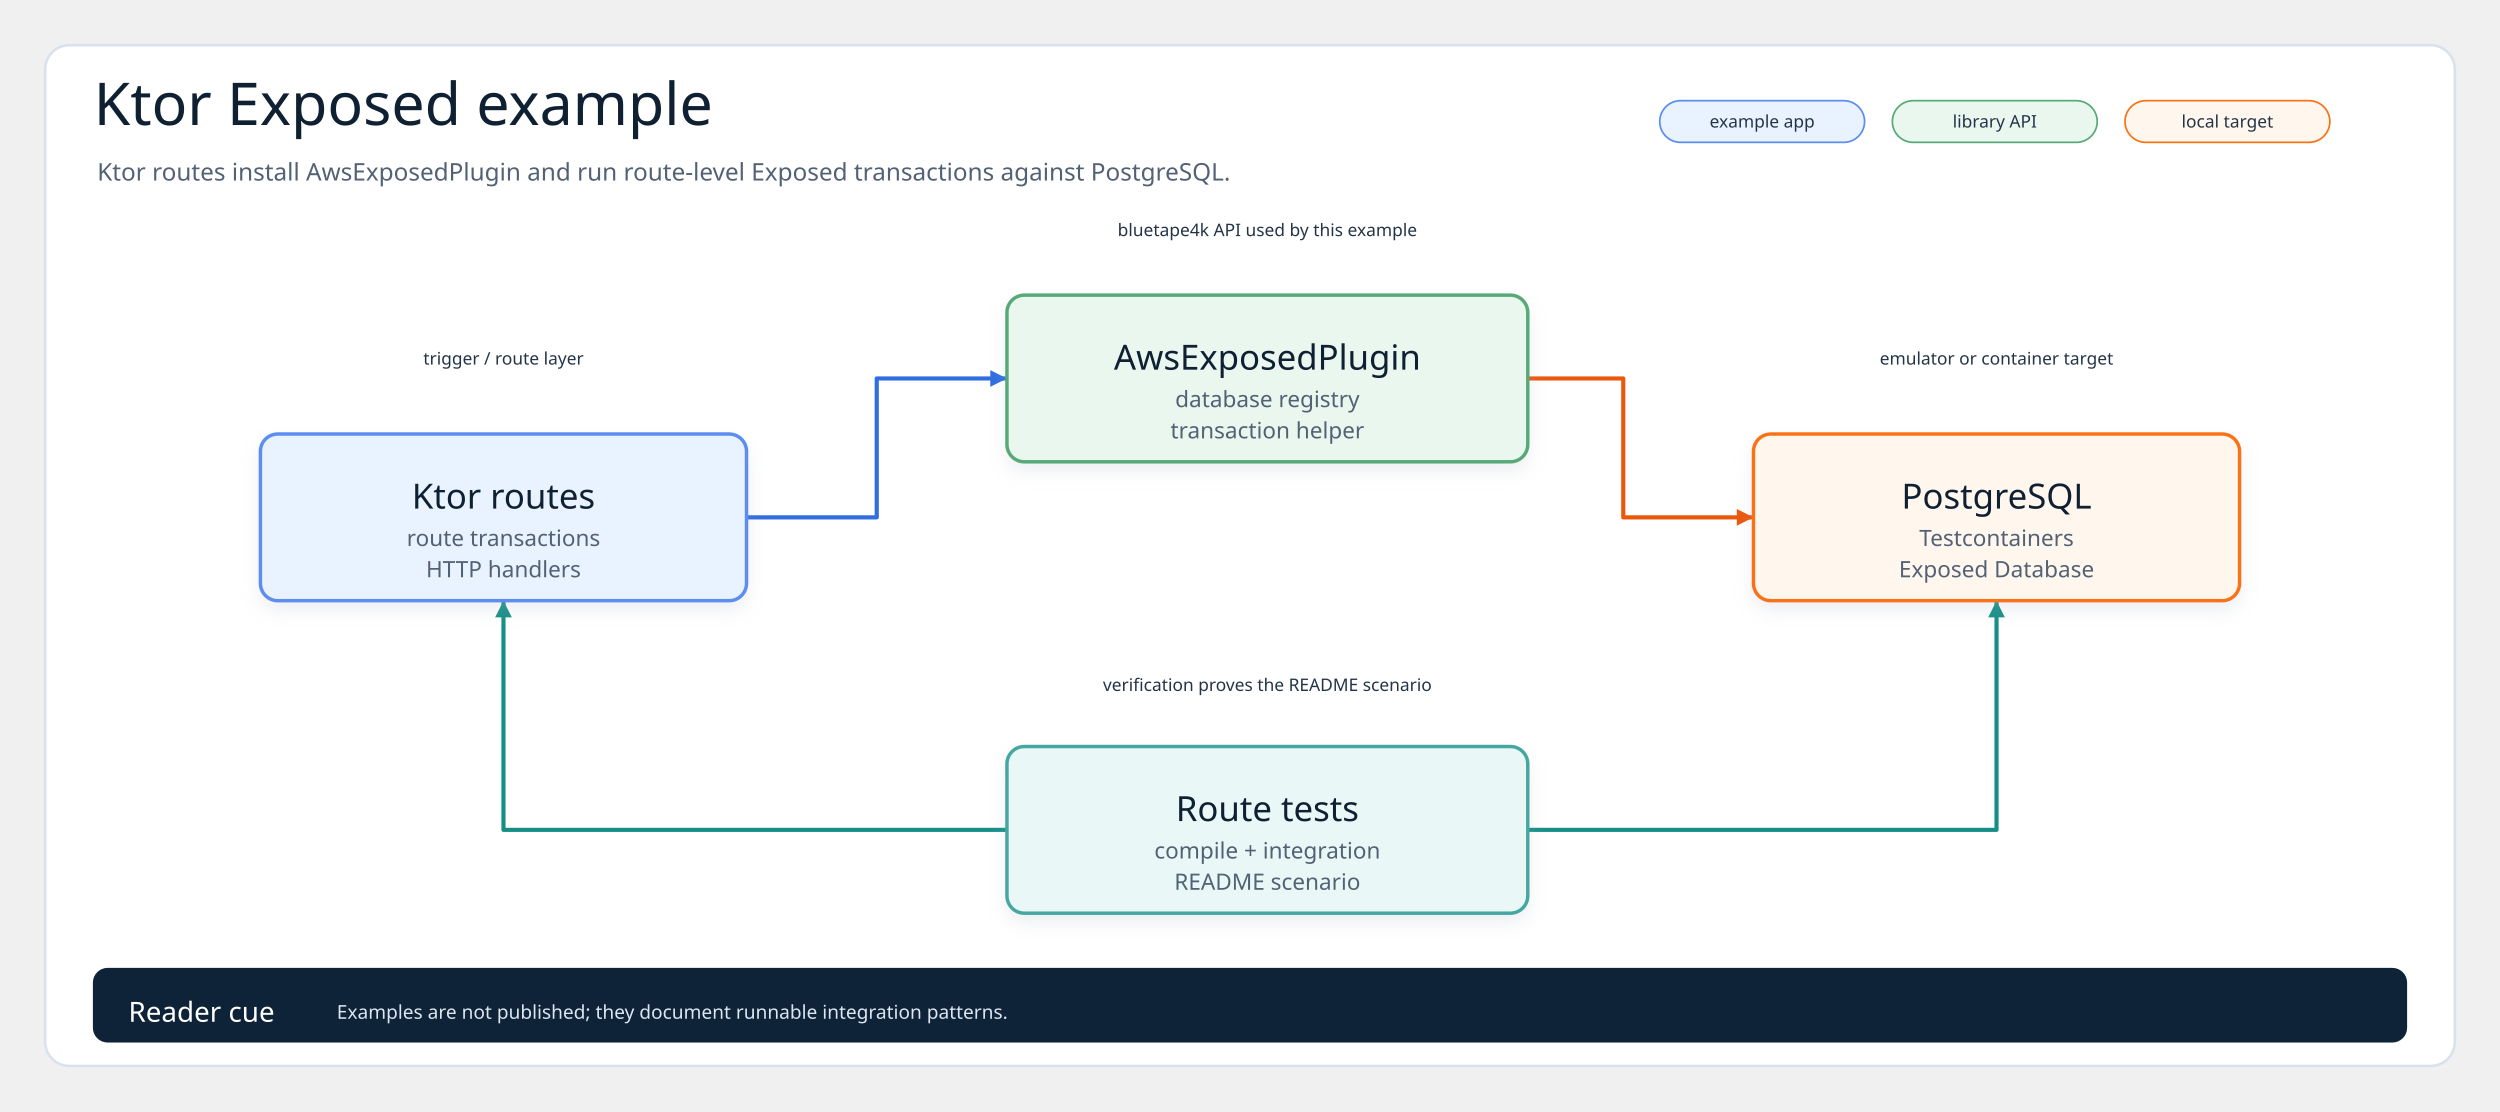
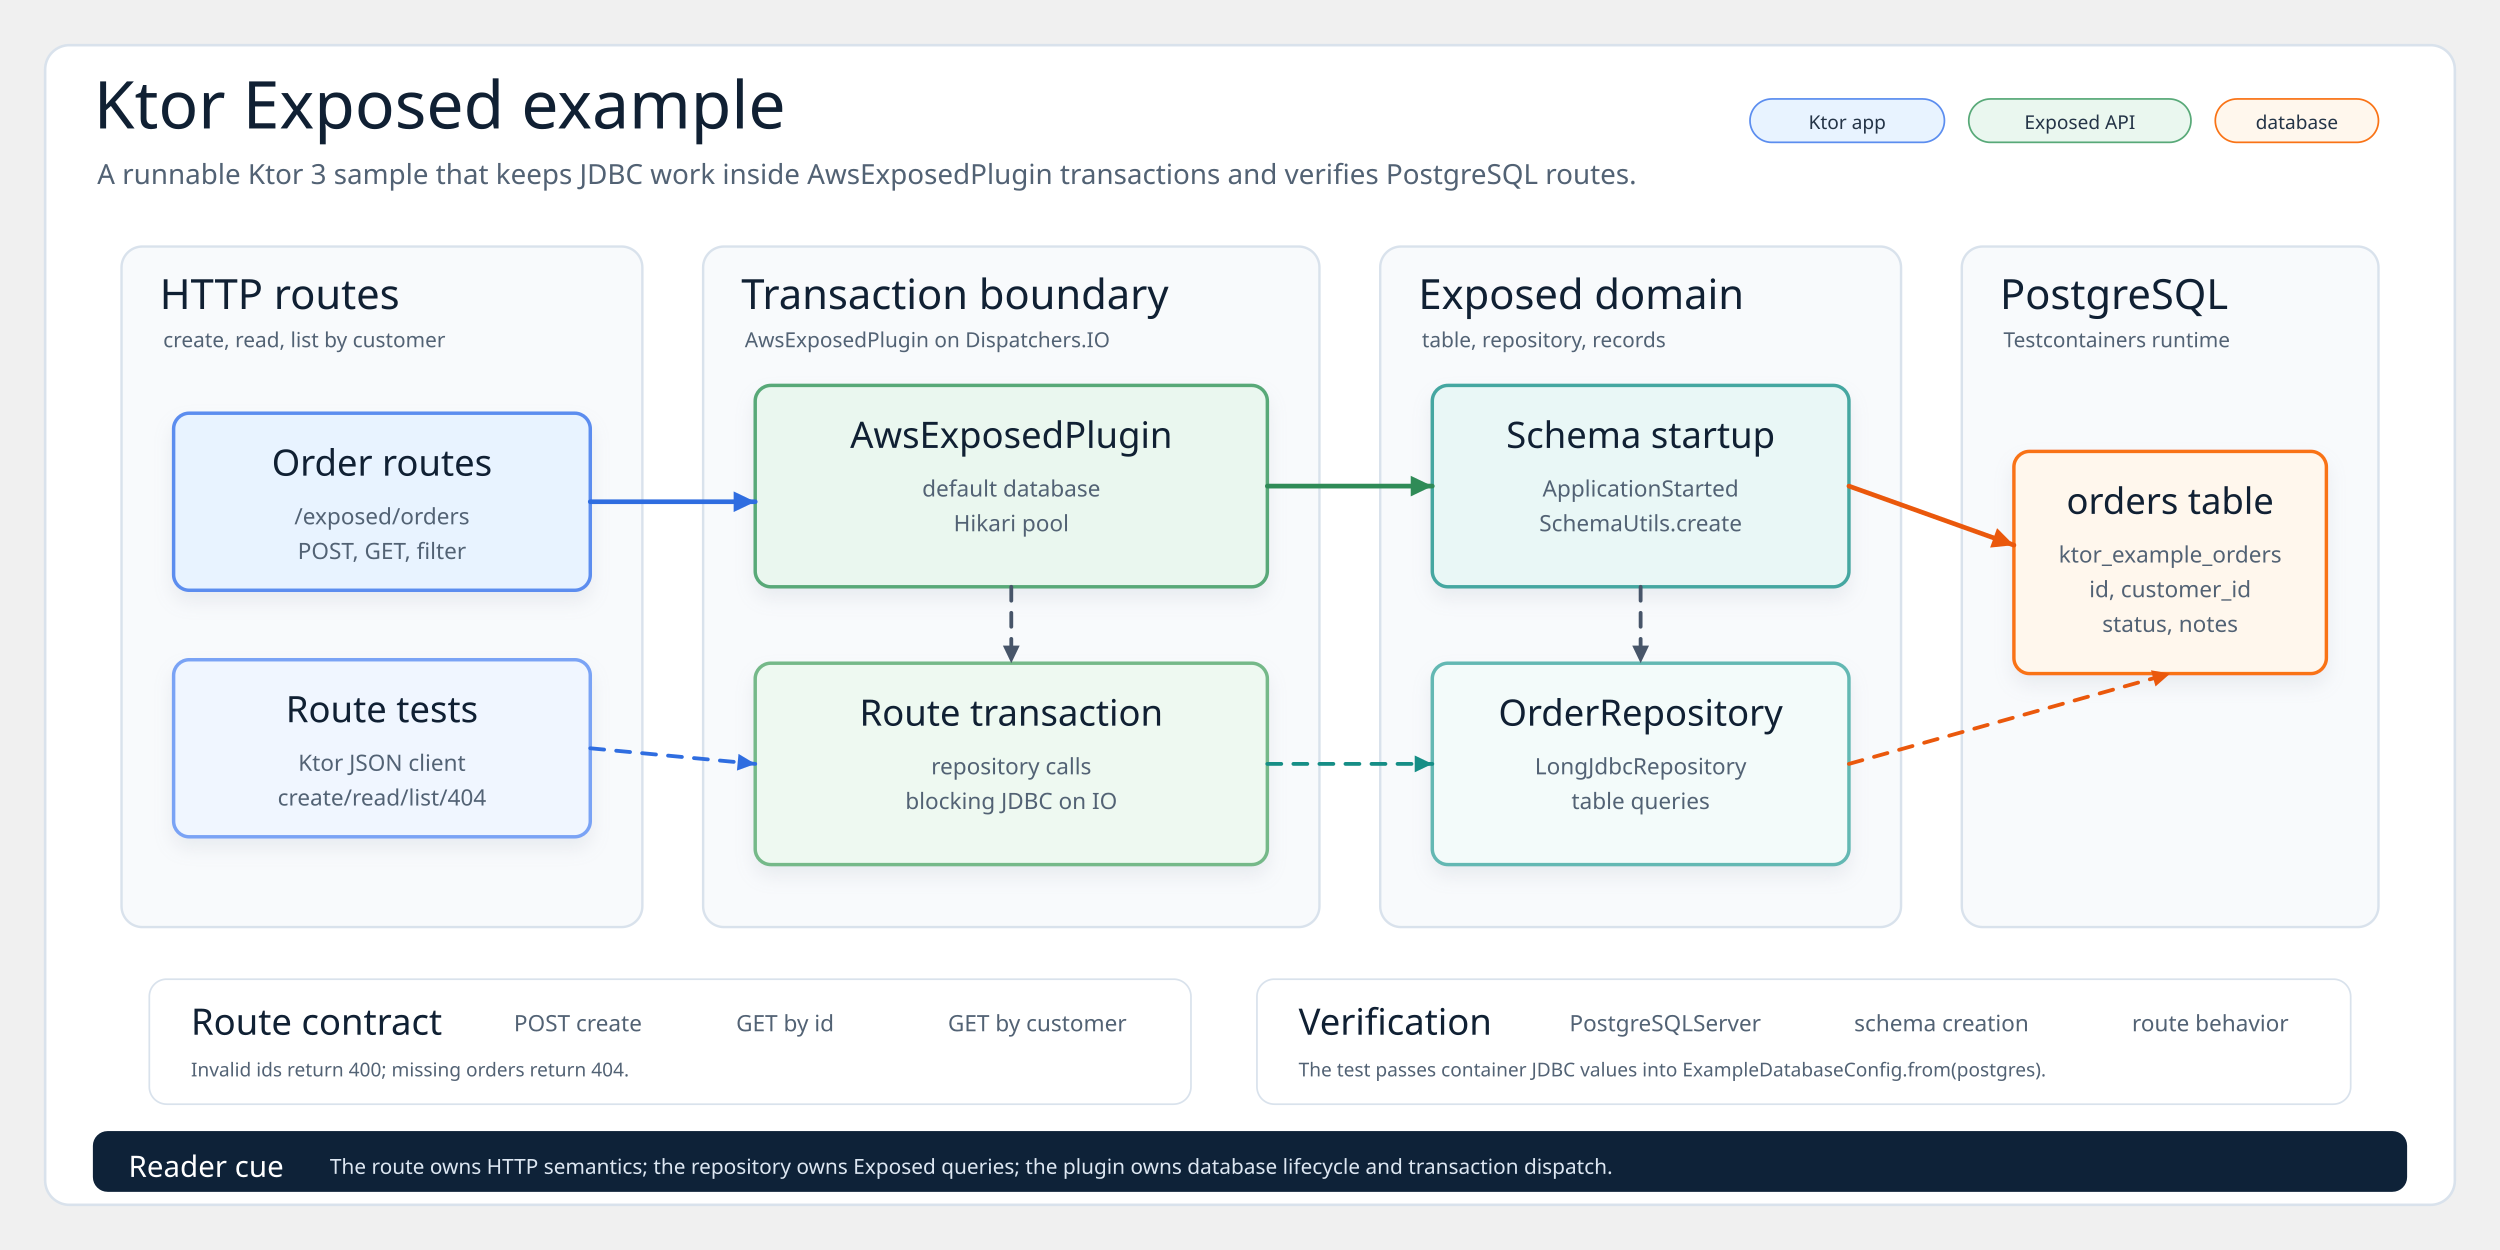
- <svg xmlns="http://www.w3.org/2000/svg" width="1440" height="640" viewBox="0 0 1440 640" role="img" aria-label="Ktor Exposed example">
+ <svg xmlns="http://www.w3.org/2000/svg" width="1440" height="720" viewBox="0 0 1440 720" role="img" aria-label="Ktor Exposed example architecture">
  <defs>
-     <filter id="shadow" x="-10%" y="-10%" width="120%" height="130%">
-       <feDropShadow dx="0" dy="5" stdDeviation="5" flood-color="#AAB7C6" flood-opacity="0.20" />
+     <filter id="shadow" x="-12%" y="-12%" width="124%" height="132%">
+       <feDropShadow dx="0" dy="6" stdDeviation="5" flood-color="#AAB7C6" flood-opacity="0.20" />
    </filter>
+     <marker id="arrow-blue" viewBox="0 0 6 6" markerWidth="6" markerHeight="6" refX="5.2" refY="3" orient="auto" markerUnits="strokeWidth">
+       <path d="M 0.6 0.8 L 5.2 3 L 0.6 5.2 Z" fill="#2F6DE0" />
+     </marker>
+     <marker id="arrow-green" viewBox="0 0 6 6" markerWidth="6" markerHeight="6" refX="5.2" refY="3" orient="auto" markerUnits="strokeWidth">
+       <path d="M 0.6 0.8 L 5.2 3 L 0.6 5.2 Z" fill="#2F8B57" />
+     </marker>
+     <marker id="arrow-teal" viewBox="0 0 6 6" markerWidth="6" markerHeight="6" refX="5.2" refY="3" orient="auto" markerUnits="strokeWidth">
+       <path d="M 0.6 0.8 L 5.2 3 L 0.6 5.2 Z" fill="#168E86" />
+     </marker>
+     <marker id="arrow-orange" viewBox="0 0 6 6" markerWidth="6" markerHeight="6" refX="5.2" refY="3" orient="auto" markerUnits="strokeWidth">
+       <path d="M 0.6 0.8 L 5.2 3 L 0.6 5.2 Z" fill="#EA580C" />
+     </marker>
+     <marker id="arrow-slate" viewBox="0 0 6 6" markerWidth="6" markerHeight="6" refX="5.2" refY="3" orient="auto" markerUnits="strokeWidth">
+       <path d="M 0.6 0.8 L 5.2 3 L 0.6 5.2 Z" fill="#475569" />
+     </marker>
  </defs>
  <style>
  svg{background:#F5F7FA}
  .frame{fill:#FFFFFF;stroke:#D9E2EC;stroke-width:1.5}
-   .title{font-family:"Architects Daughter";font-size:34px;fill:#102033}
-   .seqTitle{font-family:"Architects Daughter";font-size:44px;fill:#102033}
-   .seqSubtitle{font-family:"Comic Mono";font-size:16px;fill:#526274}
-   .seqParticipantTitle{font-family:"Architects Daughter";font-size:24px;fill:#102033}
-   .seqParticipantDetail{font-family:"Comic Mono";font-size:13px;fill:#526274}
-   .subtitle,.detail,.tiny,.label{font-family:"Comic Mono";fill:#526274}
-   .subtitle{font-size:14px}
-   .label{font-size:12px;fill:#344456}
-   .card-title{font-family:"Architects Daughter";font-size:20px;fill:#102033}
+   .title{font-family:"Architects Daughter";font-size:38px;fill:#102033}
+   .subtitle,.detail,.tiny,.chip{font-family:"Comic Mono";fill:#526274}
+   .subtitle{font-size:16px}
+   .layer-title{font-family:"Architects Daughter";font-size:24px;fill:#102033}
+   .layer-detail{font-family:"Comic Mono";font-size:12px;fill:#526274}
+   .card-title{font-family:"Architects Daughter";font-size:21px;fill:#102033}
  .detail{font-size:13px}
-   .tiny{font-size:10px}
-   .chip{font-family:"Comic Mono";font-size:10px;fill:#243447}
+   .tiny{font-size:11px}
+   .chip{font-size:11px;fill:#243447}
+   .layer{fill:#F8FAFC;stroke:#D9E2EC;stroke-width:1.4}
  .card{stroke-width:2;filter:url(#shadow)}
-   .edge{fill:none;stroke-width:2.4;stroke-linecap:round;stroke-linejoin:round}
-   .seq{fill:none;stroke-width:3;stroke-linecap:round;stroke-linejoin:round}
-   .seqReturn{fill:none;stroke-width:2.7;stroke-linecap:round;stroke-linejoin:round;stroke-dasharray:8 7}
-   .labelPill{fill:#FFFFFF;stroke:#D6E3EF;stroke-width:1.4}
-   .numberBadge{font-family:"Comic Mono";font-size:12px;fill:#FFFFFF}
-   .altBox{fill:#FFFFFF;fill-opacity:.44;stroke:#D6A441;stroke-width:1.8;stroke-dasharray:8 8}
-   .activation{stroke-width:1.4}
+   .edge{fill:none;stroke-width:2.7;stroke-linecap:round;stroke-linejoin:round}
+   .soft-edge{fill:none;stroke-width:2.2;stroke-linecap:round;stroke-linejoin:round;stroke-dasharray:8 7}
  .footer{fill:#0E2238;stroke:#0E2238}
-   .footer-title{font-family:"Architects Daughter";font-size:16px;fill:#FFFFFF}
-   .footer-detail{font-family:"Comic Mono";font-size:11px;fill:#DDE7F2}
-   .seq-line{stroke:#CBD5E1;stroke-width:1.6;stroke-dasharray:6 8}
-   .bar-label{font-family:"Architects Daughter";font-size:17px;fill:#102033}
+   .footer-title{font-family:"Architects Daughter";font-size:17px;fill:#FFFFFF}
+   .footer-detail{font-family:"Comic Mono";font-size:12px;fill:#DDE7F2}
</style>
-   <defs>
-     <marker id="arrow-blue" viewBox="0 0 5 5" markerWidth="5" markerHeight="5" refX="4.5" refY="2.5" orient="auto" markerUnits="strokeWidth">
-       <path d="M 0.5 0.5 L 4.5 2.5 L 0.5 4.5 Z" fill="#2F6DE0" />
-     </marker>
-     <marker id="arrow-green" viewBox="0 0 5 5" markerWidth="5" markerHeight="5" refX="4.5" refY="2.5" orient="auto" markerUnits="strokeWidth">
-       <path d="M 0.5 0.5 L 4.5 2.5 L 0.5 4.5 Z" fill="#2F8B57" />
-     </marker>
-     <marker id="arrow-teal" viewBox="0 0 5 5" markerWidth="5" markerHeight="5" refX="4.5" refY="2.5" orient="auto" markerUnits="strokeWidth">
-       <path d="M 0.5 0.5 L 4.5 2.5 L 0.5 4.5 Z" fill="#168E86" />
-     </marker>
-     <marker id="arrow-amber" viewBox="0 0 5 5" markerWidth="5" markerHeight="5" refX="4.5" refY="2.5" orient="auto" markerUnits="strokeWidth">
-       <path d="M 0.5 0.5 L 4.5 2.5 L 0.5 4.5 Z" fill="#B98518" />
-     </marker>
-     <marker id="arrow-rose" viewBox="0 0 5 5" markerWidth="5" markerHeight="5" refX="4.5" refY="2.5" orient="auto" markerUnits="strokeWidth">
-       <path d="M 0.5 0.5 L 4.5 2.5 L 0.5 4.5 Z" fill="#C74E68" />
-     </marker>
-     <marker id="arrow-violet" viewBox="0 0 5 5" markerWidth="5" markerHeight="5" refX="4.5" refY="2.5" orient="auto" markerUnits="strokeWidth">
-       <path d="M 0.5 0.5 L 4.5 2.5 L 0.5 4.5 Z" fill="#7255C7" />
-     </marker>
-     <marker id="arrow-orange" viewBox="0 0 5 5" markerWidth="5" markerHeight="5" refX="4.5" refY="2.5" orient="auto" markerUnits="strokeWidth">
-       <path d="M 0.5 0.5 L 4.5 2.5 L 0.5 4.5 Z" fill="#EA580C" />
-     </marker>
-     <marker id="arrow-slate" viewBox="0 0 5 5" markerWidth="5" markerHeight="5" refX="4.5" refY="2.5" orient="auto" markerUnits="strokeWidth">
-       <path d="M 0.5 0.5 L 4.5 2.5 L 0.5 4.5 Z" fill="#475569" />
-     </marker>
-   </defs>
-   <rect x="26" y="26" width="1388" height="588" rx="14" class="frame" />
-   <text class="title" x="54" y="72">Ktor Exposed example</text>
-   <text class="subtitle" x="56" y="104">Ktor routes install AwsExposedPlugin and run route-level Exposed transactions against PostgreSQL.</text>
+   <rect x="26" y="26" width="1388" height="668" rx="14" class="frame" />
+   <text class="title" x="54" y="74">Ktor Exposed example</text>
+   <text class="subtitle" x="56" y="106">A runnable Ktor 3 sample that keeps JDBC work inside AwsExposedPlugin transactions and verifies PostgreSQL routes.</text>
  <g>
-     <rect x="956" y="58" width="118" height="24" rx="12" fill="#E8F3FF" stroke="#5B8DEF" />
-     <text class="chip" x="1015.0" y="70" text-anchor="middle" dominant-baseline="middle">example app</text>
+     <rect x="1008" y="57" width="112" height="25" rx="12.5" fill="#E8F3FF" stroke="#5B8DEF" />
+     <text class="chip" x="1064" y="70.5" text-anchor="middle" dominant-baseline="middle">Ktor app</text>
+     <rect x="1134" y="57" width="128" height="25" rx="12.5" fill="#EAF7EF" stroke="#58A978" />
+     <text class="chip" x="1198" y="70.5" text-anchor="middle" dominant-baseline="middle">Exposed API</text>
+     <rect x="1276" y="57" width="94" height="25" rx="12.5" fill="#FFF7ED" stroke="#F97316" />
+     <text class="chip" x="1323" y="70.5" text-anchor="middle" dominant-baseline="middle">database</text>
  </g>
-   <g>
-     <rect x="1090" y="58" width="118" height="24" rx="12" fill="#EAF7EF" stroke="#58A978" />
-     <text class="chip" x="1149.0" y="70" text-anchor="middle" dominant-baseline="middle">library API</text>
+   <g id="layers">
+     <rect class="layer" x="70" y="142" width="300" height="392" rx="12" />
+     <text class="layer-title" x="92" y="178">HTTP routes</text>
+     <text class="layer-detail" x="94" y="200">create, read, list by customer</text>
+     <rect class="layer" x="405" y="142" width="355" height="392" rx="12" />
+     <text class="layer-title" x="427" y="178">Transaction boundary</text>
+     <text class="layer-detail" x="429" y="200">AwsExposedPlugin on Dispatchers.IO</text>
+     <rect class="layer" x="795" y="142" width="300" height="392" rx="12" />
+     <text class="layer-title" x="817" y="178">Exposed domain</text>
+     <text class="layer-detail" x="819" y="200">table, repository, records</text>
+     <rect class="layer" x="1130" y="142" width="240" height="392" rx="12" />
+     <text class="layer-title" x="1152" y="178">PostgreSQL</text>
+     <text class="layer-detail" x="1154" y="200">Testcontainers runtime</text>
  </g>
-   <g>
-     <rect x="1224" y="58" width="118" height="24" rx="12" fill="#FFF7ED" stroke="#F97316" />
-     <text class="chip" x="1283.0" y="70" text-anchor="middle" dominant-baseline="middle">local target</text>
+   <g id="cards">
+     <rect class="card" x="100" y="238" width="240" height="102" rx="9" fill="#E8F3FF" stroke="#5B8DEF" />
+     <text class="card-title" x="220" y="274" text-anchor="middle">Order routes</text>
+     <text class="detail" x="220" y="302" text-anchor="middle">/exposed/orders</text>
+     <text class="detail" x="220" y="322" text-anchor="middle">POST, GET, filter</text>
+     <rect class="card" x="100" y="380" width="240" height="102" rx="9" fill="#F0F6FF" stroke="#7AA3F5" />
+     <text class="card-title" x="220" y="416" text-anchor="middle">Route tests</text>
+     <text class="detail" x="220" y="444" text-anchor="middle">Ktor JSON client</text>
+     <text class="detail" x="220" y="464" text-anchor="middle">create/read/list/404</text>
+     <rect class="card" x="435" y="222" width="295" height="116" rx="9" fill="#EAF7EF" stroke="#58A978" />
+     <text class="card-title" x="582.5" y="258" text-anchor="middle">AwsExposedPlugin</text>
+     <text class="detail" x="582.5" y="286" text-anchor="middle">default database</text>
+     <text class="detail" x="582.5" y="306" text-anchor="middle">Hikari pool</text>
+     <rect class="card" x="435" y="382" width="295" height="116" rx="9" fill="#EEF9F1" stroke="#75B989" />
+     <text class="card-title" x="582.5" y="418" text-anchor="middle">Route transaction</text>
+     <text class="detail" x="582.5" y="446" text-anchor="middle">repository calls</text>
+     <text class="detail" x="582.5" y="466" text-anchor="middle">blocking JDBC on IO</text>
+     <rect class="card" x="825" y="222" width="240" height="116" rx="9" fill="#E9F7F6" stroke="#45A7A1" />
+     <text class="card-title" x="945" y="258" text-anchor="middle">Schema startup</text>
+     <text class="detail" x="945" y="286" text-anchor="middle">ApplicationStarted</text>
+     <text class="detail" x="945" y="306" text-anchor="middle">SchemaUtils.create</text>
+     <rect class="card" x="825" y="382" width="240" height="116" rx="9" fill="#F3FBFA" stroke="#63B8B3" />
+     <text class="card-title" x="945" y="418" text-anchor="middle">OrderRepository</text>
+     <text class="detail" x="945" y="446" text-anchor="middle">LongJdbcRepository</text>
+     <text class="detail" x="945" y="466" text-anchor="middle">table queries</text>
+     <rect class="card" x="1160" y="260" width="180" height="128" rx="9" fill="#FFF7ED" stroke="#F97316" />
+     <text class="card-title" x="1250" y="296" text-anchor="middle">orders table</text>
+     <text class="detail" x="1250" y="324" text-anchor="middle">ktor_example_orders</text>
+     <text class="detail" x="1250" y="344" text-anchor="middle">id, customer_id</text>
+     <text class="detail" x="1250" y="364" text-anchor="middle">status, notes</text>
  </g>
-   <text class="chip" x="290" y="210" text-anchor="middle">trigger / route layer</text>
-   <text class="chip" x="730" y="136" text-anchor="middle">bluetape4k API used by this example</text>
-   <text class="chip" x="1150" y="210" text-anchor="middle">emulator or container target</text>
-   <text class="chip" x="730" y="398" text-anchor="middle">verification proves the README scenario</text>
-   <g id="routes">
-     <path class="edge" d="M 430.0 298.0 L 505.0 298.0 L 505.0 218.0 L 580.0 218.0" stroke="#2F6DE0" marker-end="url(#arrow-blue)" />
-     <path class="edge" d="M 880.0 218.0 L 935.0 218.0 L 935.0 298.0 L 1010.0 298.0" stroke="#EA580C" marker-end="url(#arrow-orange)" />
-     <path class="edge" d="M 580.0 478.0 L 290.0 478.0 L 290.0 346.0" stroke="#168E86" marker-end="url(#arrow-teal)" />
-     <path class="edge" d="M 880.0 478.0 L 1150.0 478.0 L 1150.0 346.0" stroke="#168E86" marker-end="url(#arrow-teal)" />
+   <g id="connections">
+     <path class="edge" d="M 340 289 L 435 289" stroke="#2F6DE0" marker-end="url(#arrow-blue)" />
+     <path class="edge" d="M 730 280 L 825 280" stroke="#2F8B57" marker-end="url(#arrow-green)" />
+     <path class="edge" d="M 1065 280 L 1160 314" stroke="#EA580C" marker-end="url(#arrow-orange)" />
+     <path class="soft-edge" d="M 582.5 338 L 582.5 382" stroke="#475569" marker-end="url(#arrow-slate)" />
+     <path class="soft-edge" d="M 945 338 L 945 382" stroke="#475569" marker-end="url(#arrow-slate)" />
+     <path class="soft-edge" d="M 340 431 L 435 440" stroke="#2F6DE0" marker-end="url(#arrow-blue)" />
+     <path class="soft-edge" d="M 730 440 L 825 440" stroke="#168E86" marker-end="url(#arrow-teal)" />
+     <path class="soft-edge" d="M 1065 440 L 1250 388" stroke="#EA580C" marker-end="url(#arrow-orange)" />
  </g>
-   <g id="route">
-     <rect class="card" x="150.0" y="250.0" width="280.0" height="96.0" rx="10" fill="#E8F3FF" stroke="#5B8DEF" />
-     <text class="card-title" x="290.0" y="286.0" text-anchor="middle" dominant-baseline="middle">Ktor routes</text>
-     <text class="detail" x="290.0" y="310.0" text-anchor="middle" dominant-baseline="middle">route transactions</text>
-     <text class="detail" x="290.0" y="328.0" text-anchor="middle" dominant-baseline="middle">HTTP handlers</text>
+   <g id="route-table">
+     <rect x="86" y="564" width="600" height="72" rx="10" fill="#FFFFFF" stroke="#D9E2EC" />
+     <text class="card-title" x="110" y="596">Route contract</text>
+     <text class="detail" x="296" y="594">POST create</text>
+     <text class="detail" x="424" y="594">GET by id</text>
+     <text class="detail" x="546" y="594">GET by customer</text>
+     <text class="tiny" x="110" y="620">Invalid ids return 400; missing orders return 404.</text>
+     <rect x="724" y="564" width="630" height="72" rx="10" fill="#FFFFFF" stroke="#D9E2EC" />
+     <text class="card-title" x="748" y="596">Verification</text>
+     <text class="detail" x="904" y="594">PostgreSQLServer</text>
+     <text class="detail" x="1068" y="594">schema creation</text>
+     <text class="detail" x="1228" y="594">route behavior</text>
+     <text class="tiny" x="748" y="620">The test passes container JDBC values into ExampleDatabaseConfig.from(postgres).</text>
  </g>
-   <g id="module">
-     <rect class="card" x="580.0" y="170.0" width="300.0" height="96.0" rx="10" fill="#EAF7EF" stroke="#58A978" />
-     <text class="card-title" x="730.0" y="206.0" text-anchor="middle" dominant-baseline="middle">AwsExposedPlugin</text>
-     <text class="detail" x="730.0" y="230.0" text-anchor="middle" dominant-baseline="middle">database registry</text>
-     <text class="detail" x="730.0" y="248.0" text-anchor="middle" dominant-baseline="middle">transaction helper</text>
-   </g>
-   <g id="service">
-     <rect class="card" x="1010.0" y="250.0" width="280.0" height="96.0" rx="10" fill="#FFF7ED" stroke="#F97316" />
-     <text class="card-title" x="1150.0" y="286.0" text-anchor="middle" dominant-baseline="middle">PostgreSQL</text>
-     <text class="detail" x="1150.0" y="310.0" text-anchor="middle" dominant-baseline="middle">Testcontainers</text>
-     <text class="detail" x="1150.0" y="328.0" text-anchor="middle" dominant-baseline="middle">Exposed Database</text>
-   </g>
-   <g id="tests">
-     <rect class="card" x="580.0" y="430.0" width="300.0" height="96.0" rx="10" fill="#E9F7F6" stroke="#45A7A1" />
-     <text class="card-title" x="730.0" y="466.0" text-anchor="middle" dominant-baseline="middle">Route tests</text>
-     <text class="detail" x="730.0" y="490.0" text-anchor="middle" dominant-baseline="middle">compile + integration</text>
-     <text class="detail" x="730.0" y="508.0" text-anchor="middle" dominant-baseline="middle">README scenario</text>
-   </g>
-   <rect class="footer" x="54" y="558" width="1332" height="42" rx="8" />
-   <text class="footer-title" x="74" y="583" dominant-baseline="middle">Reader cue</text>
-   <text class="footer-detail" x="194" y="583" dominant-baseline="middle">Examples are not published; they document runnable integration patterns.</text>
+   <rect class="footer" x="54" y="652" width="1332" height="34" rx="8" />
+   <text class="footer-title" x="74" y="672" dominant-baseline="middle">Reader cue</text>
+   <text class="footer-detail" x="190" y="672" dominant-baseline="middle">The route owns HTTP semantics; the repository owns Exposed queries; the plugin owns database lifecycle and transaction dispatch.</text>
</svg>
